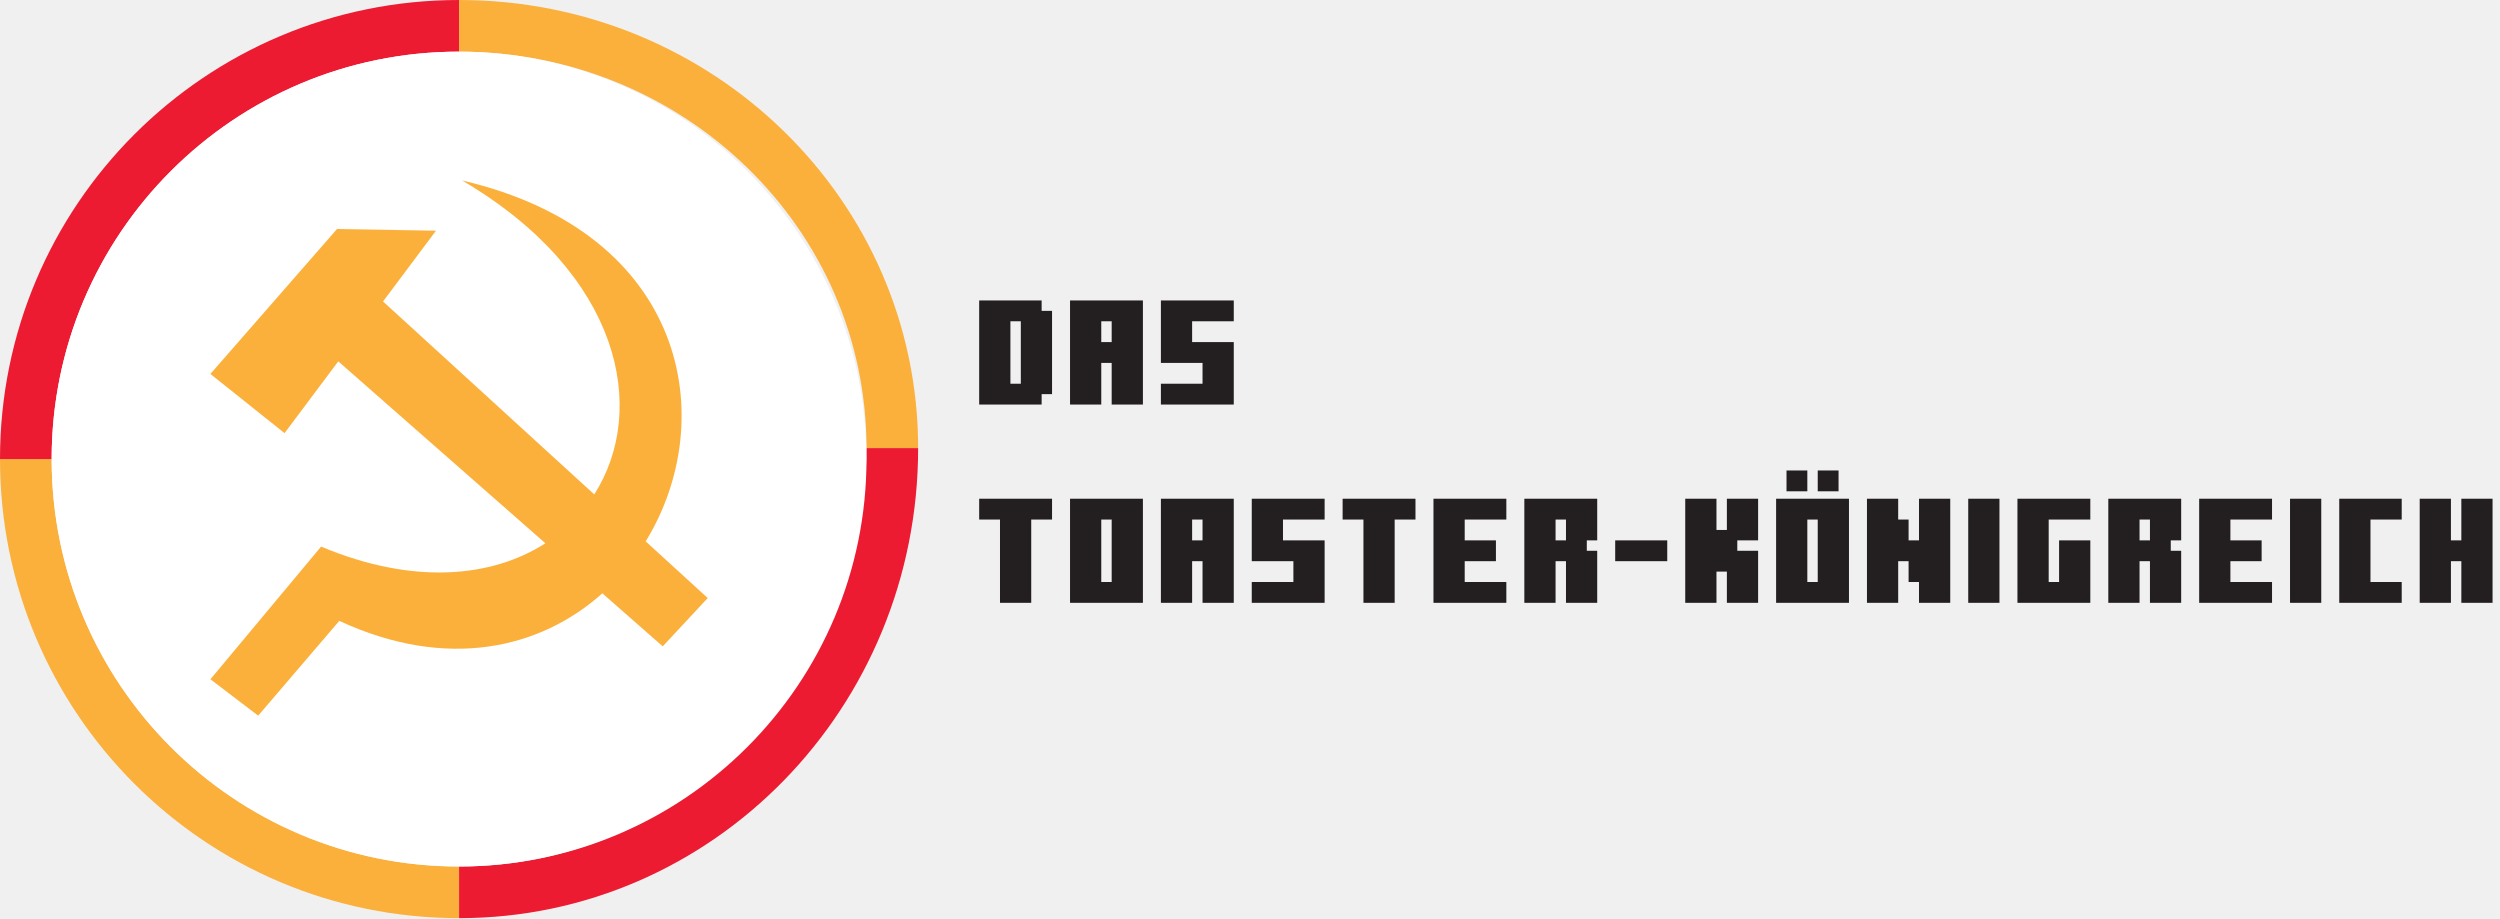
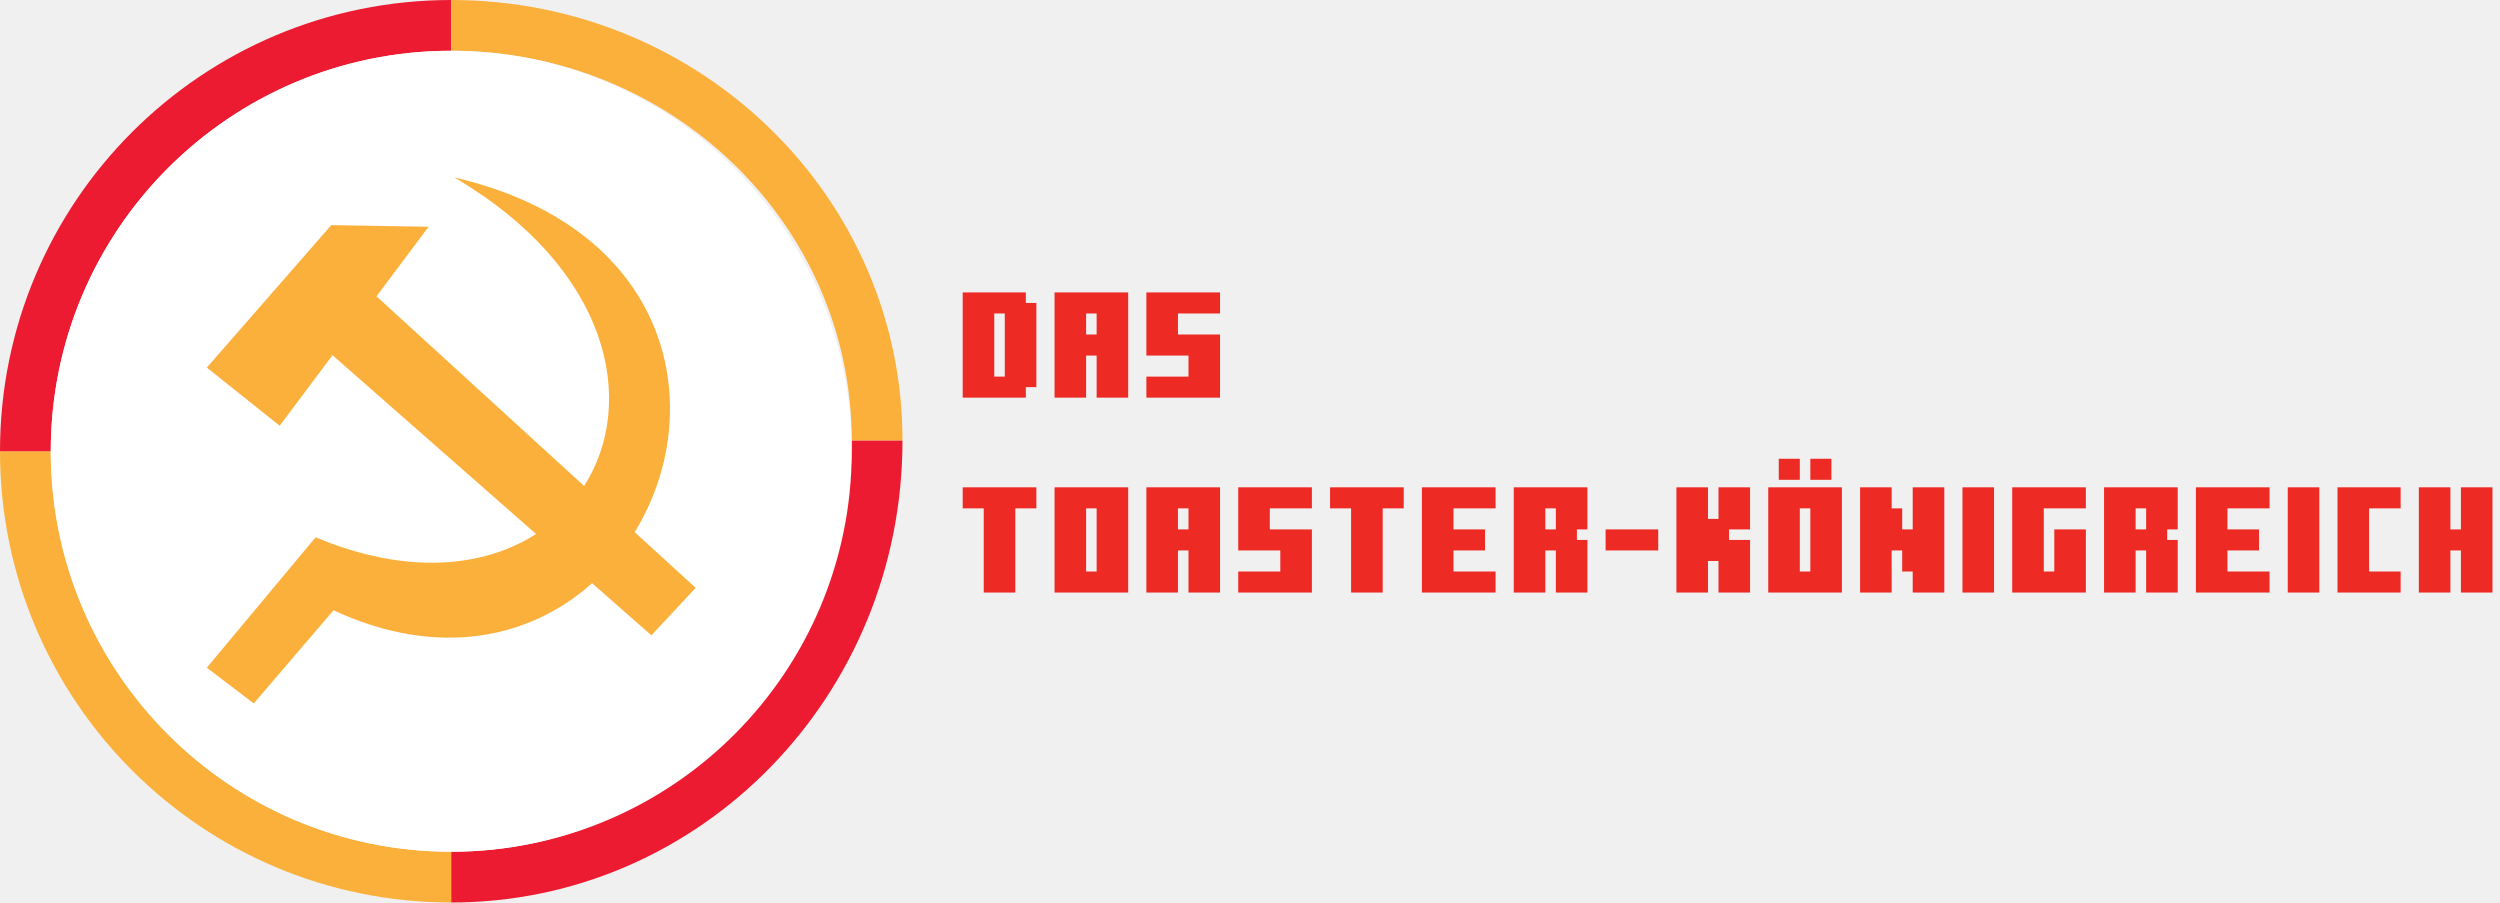
- <svg xmlns="http://www.w3.org/2000/svg" id="Layer_3" data-name="Layer 3" viewBox="0 0 2370.43 870.57">
+ <svg xmlns="http://www.w3.org/2000/svg" id="Layer_3" data-name="Layer 3" viewBox="0 0 2411.54 870.57">
  <defs>
    <style>
      .cls-1 {
        fill: #fbb03c;
      }

      .cls-1, .cls-2, .cls-3, .cls-4 {
        stroke-width: 0px;
      }

      .cls-2 {
        fill: #ed1b32;
      }

      .cls-3 {
-         fill: #231f20;
+         fill: #ee2a24;
      }

      .cls-4 {
        fill: #fff;
      }
    </style>
  </defs>
  <g>
    <path class="cls-1" d="M435.28,821.59v48.98C194.68,870.57,0,675.88,0,435.28h48.97c0,213.53,172.79,386.31,386.31,386.31Z" />
    <path class="cls-2" d="M870.56,424.83c0,246.38-194.69,445.74-435.28,445.74v-48.98c213.52,0,386.3-177.45,386.3-396.76h48.98Z" />
    <path class="cls-2" d="M435.28,0v48.98c-213.52,0-386.31,172.78-386.31,386.3H0C0,194.69,194.68,0,435.28,0Z" />
    <path class="cls-1" d="M870.56,424.83h-48.98c0-207.75-172.78-375.85-386.3-375.85V0c240.59,0,435.28,190.01,435.28,424.83Z" />
    <circle class="cls-4" cx="435.28" cy="435.28" r="386.31" />
    <path class="cls-1" d="M671.05,567.03l-42.67,45.83-57.26-50.28c-58.62,52.43-147.09,73.53-249.42,26.12l-76.91,89.86-45.29-34.49,104.95-125.8c87.71,36.8,162.15,29.28,212.65-3.16l-196.36-172.48-50.94,68.06-70.31-56.12,120.05-137.42,93.87,1.58-50.22,67.12,200.27,182.93c51.23-80.32,25.68-208.99-125.33-297.68,214.01,49.81,244.81,227.28,174.09,342.21l58.81,53.72Z" />
  </g>
  <g>
-     <path class="cls-3" d="M928.43,383.58v-98.7h59.22v9.87h9.87v78.96h-9.87v9.87h-59.22ZM967.91,304.62h-9.87v59.22h9.87v-59.22Z" />
-     <path class="cls-3" d="M1054.06,383.58v-39.48h-9.87v39.48h-29.61v-98.7h69.09v98.7h-29.61ZM1054.06,304.62h-9.87v19.74h9.87v-19.74Z" />
-     <path class="cls-3" d="M1100.73,383.58v-19.74h39.48v-19.74h-39.48v-59.22h69.09v19.74h-39.48v19.74h39.48v59.22h-69.09Z" />
-     <path class="cls-3" d="M948.17,571.58v-78.96h-19.74v-19.74h69.09v19.74h-19.74v78.96h-29.61Z" />
-     <path class="cls-3" d="M1014.58,571.58v-98.7h69.09v98.7h-69.09ZM1054.06,492.62h-9.87v59.22h9.87v-59.22Z" />
-     <path class="cls-3" d="M1140.21,571.58v-39.48h-9.87v39.48h-29.61v-98.7h69.09v98.7h-29.61ZM1140.21,492.62h-9.87v19.74h9.87v-19.74Z" />
-     <path class="cls-3" d="M1186.88,571.58v-19.74h39.48v-19.74h-39.48v-59.22h69.09v19.74h-39.48v19.74h39.48v59.22h-69.09Z" />
-     <path class="cls-3" d="M1292.77,571.58v-78.96h-19.74v-19.74h69.09v19.74h-19.74v78.96h-29.61Z" />
-     <path class="cls-3" d="M1359.18,571.58v-98.7h69.09v19.74h-39.48v19.74h29.61v19.74h-29.61v19.74h39.48v19.74h-69.09Z" />
-     <path class="cls-3" d="M1484.82,571.58v-39.48h-9.87v39.48h-29.61v-98.7h69.09v39.48h-9.87v9.87h9.87v49.35h-29.61ZM1484.82,492.62h-9.87v19.74h9.87v-19.74Z" />
-     <path class="cls-3" d="M1531.49,532.1v-19.74h49.35v19.74h-49.35Z" />
-     <path class="cls-3" d="M1637.38,571.58v-29.61h-9.87v29.61h-29.61v-98.7h29.61v29.61h9.87v-29.61h29.61v39.48h-19.74v9.87h19.74v49.35h-29.61Z" />
-     <path class="cls-3" d="M1684.05,571.58v-98.7h69.09v98.7h-69.09ZM1693.92,465.83v-19.74h19.74v19.74h-19.74ZM1723.53,492.62h-9.87v59.22h9.87v-59.22ZM1723.53,465.83v-19.74h19.74v19.74h-19.74Z" />
-     <path class="cls-3" d="M1819.55,571.58v-19.74h-9.87v-19.74h-9.87v39.48h-29.61v-98.7h29.61v19.74h9.87v19.74h9.87v-39.48h29.61v98.7h-29.61Z" />
-     <path class="cls-3" d="M1866.22,571.58v-98.7h29.61v98.7h-29.61Z" />
-     <path class="cls-3" d="M1912.89,571.58v-98.7h69.09v19.74h-39.48v59.22h9.87v-39.48h29.61v59.22h-69.09Z" />
-     <path class="cls-3" d="M2038.52,571.58v-39.48h-9.87v39.48h-29.61v-98.7h69.09v39.48h-9.87v9.87h9.87v49.35h-29.61ZM2038.52,492.62h-9.87v19.74h9.87v-19.74Z" />
-     <path class="cls-3" d="M2085.19,571.58v-98.7h69.09v19.74h-39.48v19.74h29.61v19.74h-29.61v19.74h39.48v19.74h-69.09Z" />
-     <path class="cls-3" d="M2171.34,571.58v-98.7h29.61v98.7h-29.61Z" />
-     <path class="cls-3" d="M2218.01,571.58v-98.7h59.22v19.74h-29.61v59.22h29.61v19.74h-59.22Z" />
-     <path class="cls-3" d="M2333.77,571.58v-39.48h-9.87v39.48h-29.61v-98.7h29.61v39.48h9.87v-39.48h29.61v98.7h-29.61Z" />
+     <path class="cls-3" d="M928.63,383.58v-101.5h60.9v10.15h10.15v81.2h-10.15v10.15h-60.9ZM969.23,302.38h-10.15v60.9h10.15v-60.9Z" />
+     <path class="cls-3" d="M1057.83,383.58v-40.6h-10.15v40.6h-30.45v-101.5h71.05v101.5h-30.45ZM1057.83,302.38h-10.15v20.3h10.15v-20.3Z" />
+     <path class="cls-3" d="M1105.82,383.58v-20.3h40.6v-20.3h-40.6v-60.9h71.05v20.3h-40.6v20.3h40.6v60.9h-71.05Z" />
+     <path class="cls-3" d="M948.93,571.58v-81.2h-20.3v-20.3h71.05v20.3h-20.3v81.2h-30.45Z" />
+     <path class="cls-3" d="M1017.23,571.58v-101.5h71.05v101.5h-71.05ZM1057.83,490.38h-10.15v60.9h10.15v-60.9Z" />
+     <path class="cls-3" d="M1146.42,571.58v-40.6h-10.15v40.6h-30.45v-101.5h71.05v101.5h-30.45ZM1146.42,490.38h-10.15v20.3h10.15v-20.3Z" />
+     <path class="cls-3" d="M1194.42,571.58v-20.3h40.6v-20.3h-40.6v-60.9h71.05v20.3h-40.6v20.3h40.6v60.9h-71.05Z" />
+     <path class="cls-3" d="M1303.31,571.58v-81.2h-20.3v-20.3h71.05v20.3h-20.3v81.2h-30.45Z" />
+     <path class="cls-3" d="M1371.6,571.58v-101.5h71.05v20.3h-40.6v20.3h30.45v20.3h-30.45v20.3h40.6v20.3h-71.05Z" />
+     <path class="cls-3" d="M1500.8,571.58v-40.6h-10.15v40.6h-30.45v-101.5h71.05v40.6h-10.15v10.15h10.15v50.75h-30.45ZM1500.8,490.38h-10.15v20.3h10.15v-20.3Z" />
+     <path class="cls-3" d="M1548.79,530.98v-20.3h50.75v20.3h-50.75Z" />
+     <path class="cls-3" d="M1657.69,571.58v-30.45h-10.15v30.45h-30.45v-101.5h30.45v30.45h10.15v-30.45h30.45v40.6h-20.3v10.15h20.3v50.75h-30.45Z" />
+     <path class="cls-3" d="M1705.68,571.58v-101.5h71.05v101.5h-71.05ZM1715.83,462.83v-20.3h20.3v20.3h-20.3ZM1746.28,490.38h-10.15v60.9h10.15v-60.9ZM1746.28,462.83v-20.3h20.3v20.3h-20.3Z" />
+     <path class="cls-3" d="M1845.03,571.58v-20.3h-10.15v-20.3h-10.15v40.6h-30.45v-101.5h30.45v20.3h10.15v20.3h10.15v-40.6h30.45v101.5h-30.45Z" />
+     <path class="cls-3" d="M1893.02,571.58v-101.5h30.45v101.5h-30.45Z" />
+     <path class="cls-3" d="M1941.01,571.58v-101.5h71.05v20.3h-40.6v60.9h10.15v-40.6h30.45v60.9h-71.05Z" />
+     <path class="cls-3" d="M2070.21,571.58v-40.6h-10.15v40.6h-30.45v-101.5h71.05v40.6h-10.15v10.15h10.15v50.75h-30.45ZM2070.21,490.38h-10.15v20.3h10.15v-20.3Z" />
+     <path class="cls-3" d="M2118.2,571.58v-101.5h71.05v20.3h-40.6v20.3h30.45v20.3h-30.45v20.3h40.6v20.3h-71.05Z" />
+     <path class="cls-3" d="M2206.8,571.58v-101.5h30.45v101.5h-30.45Z" />
+     <path class="cls-3" d="M2254.79,571.58v-101.5h60.9v20.3h-30.45v60.9h30.45v20.3h-60.9Z" />
+     <path class="cls-3" d="M2373.84,571.58v-40.6h-10.15v40.6h-30.45v-101.5h30.45v40.6h10.15v-40.6h30.45v101.5h-30.45Z" />
  </g>
</svg>
